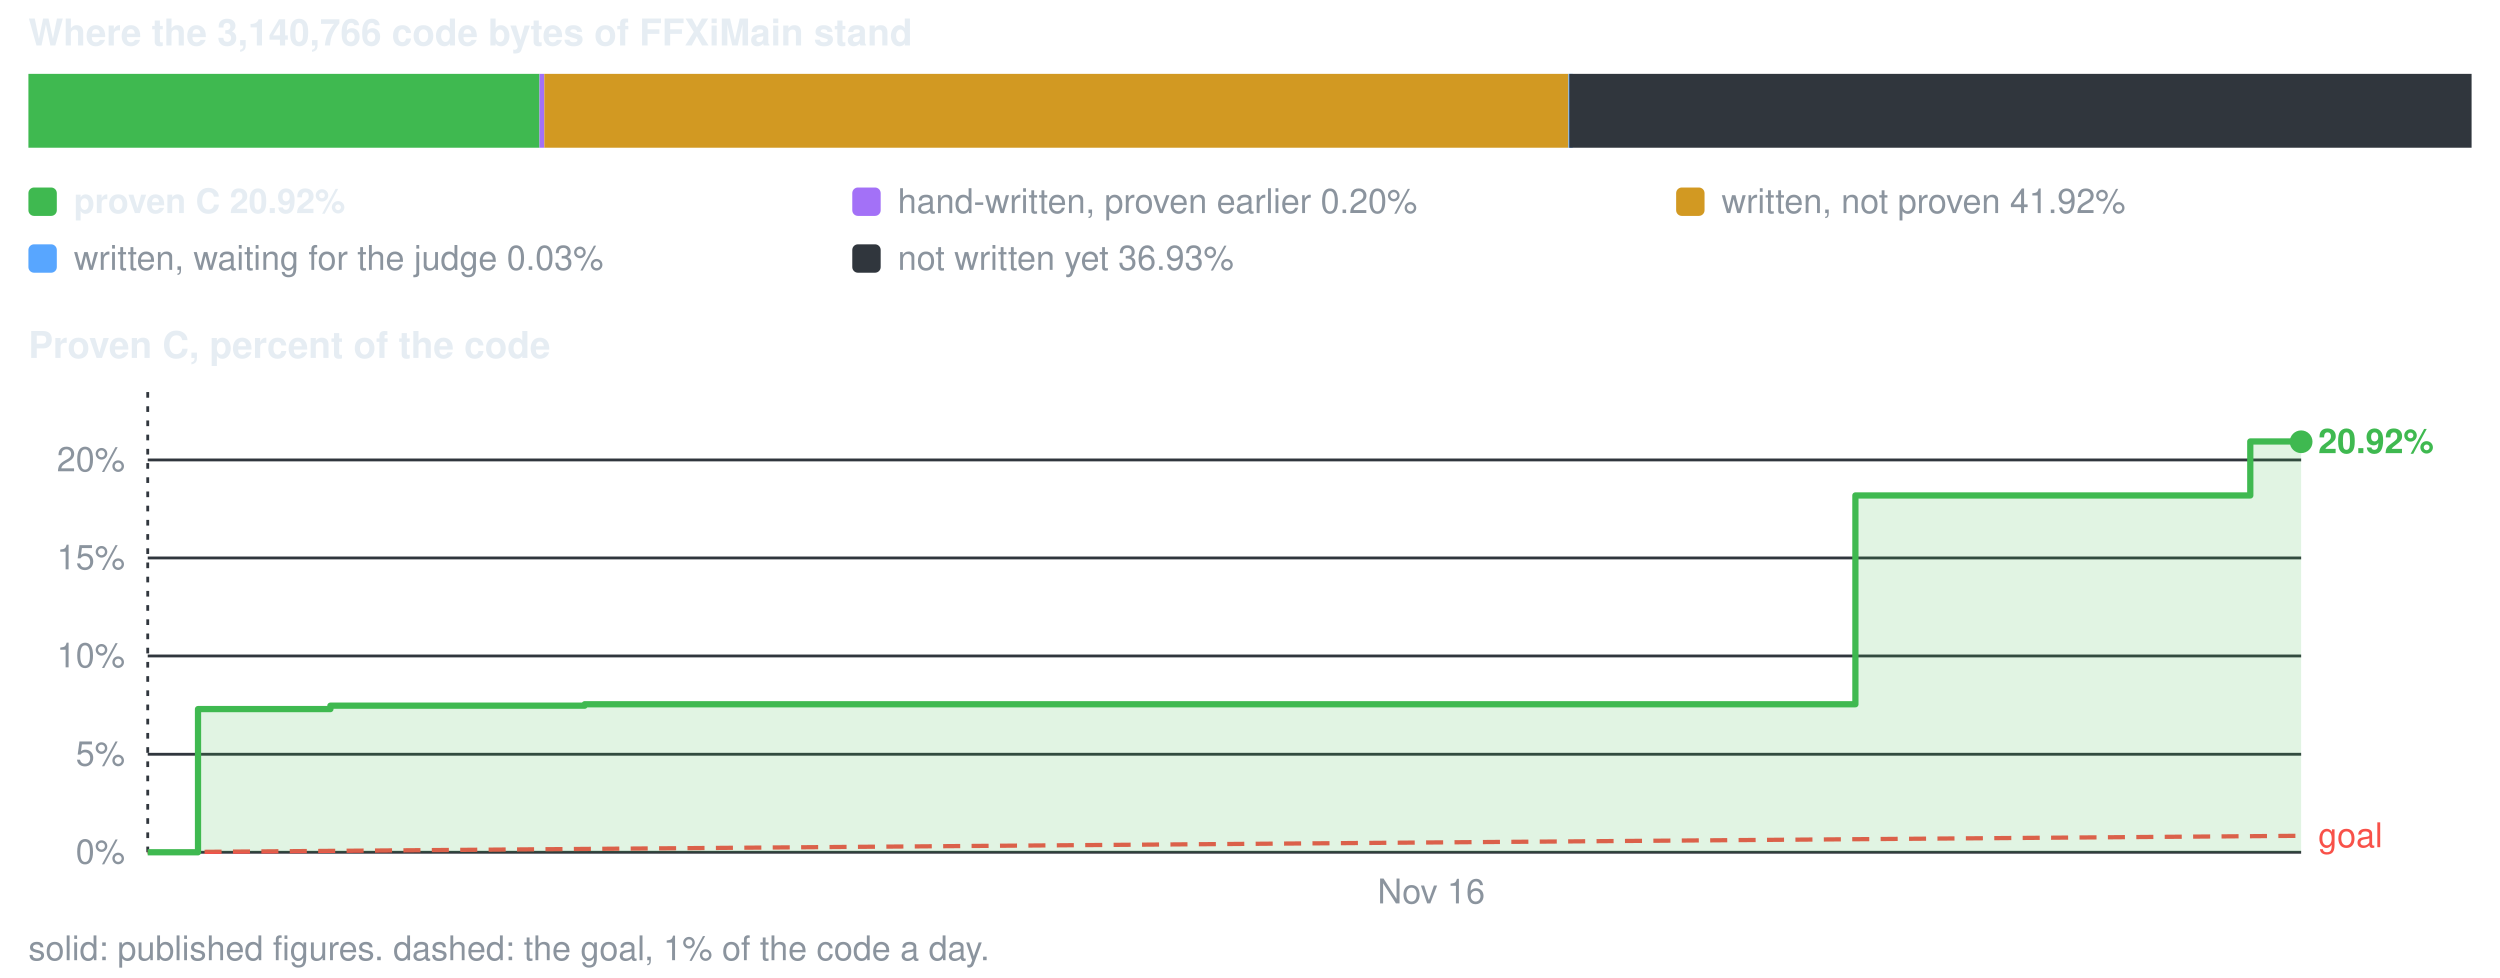
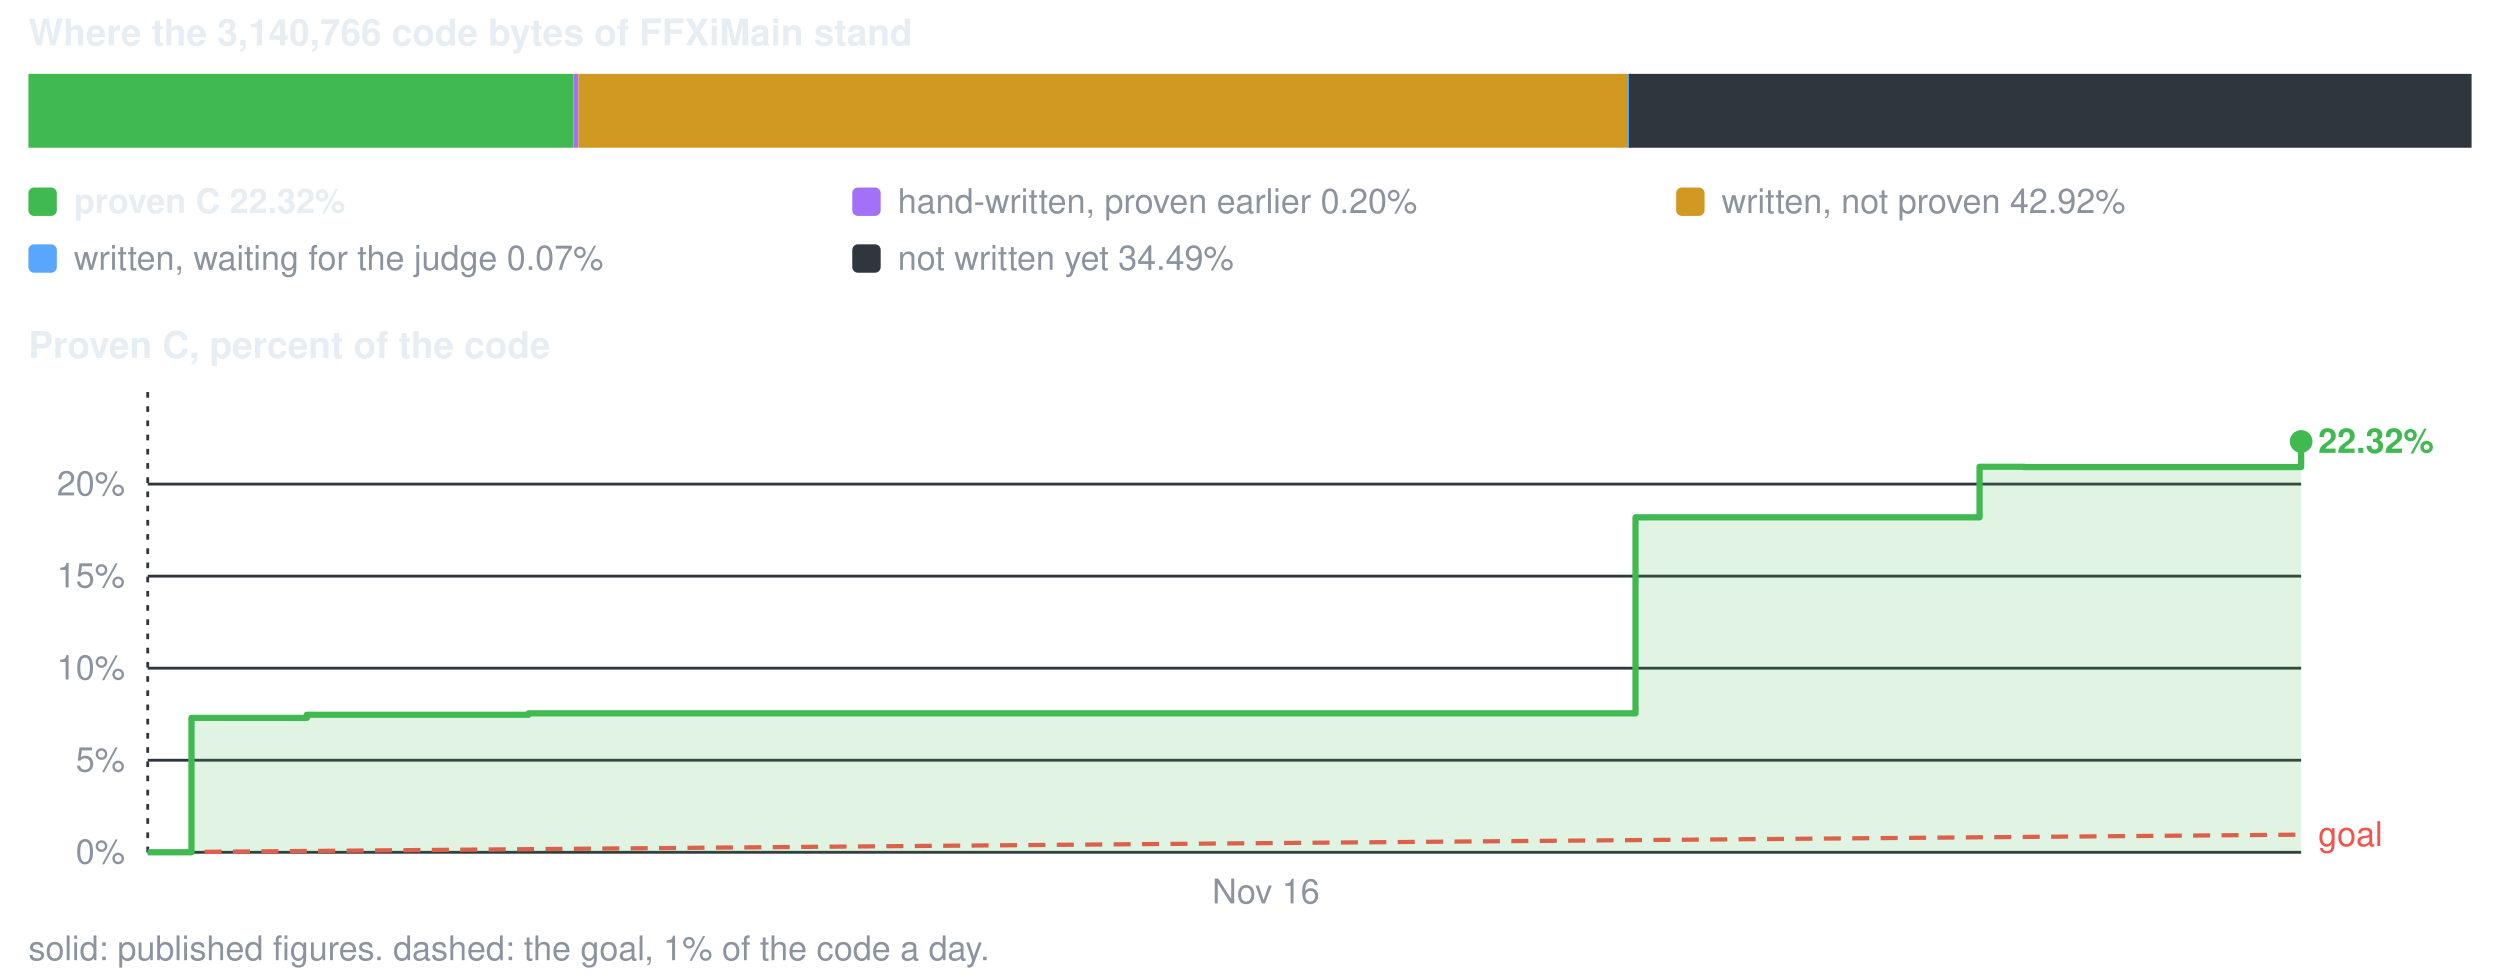
<svg xmlns="http://www.w3.org/2000/svg" viewBox="0 0 880 344" width="880" height="344" role="img" aria-label="conversion progress">
  <style>text{font-family:-apple-system,BlinkMacSystemFont,'Segoe UI',Helvetica,Arial,sans-serif;font-size:12px;fill:#8b949e}.s{fill:#e6edf3;font-weight:600}.b{font-size:13px}</style>
  <text x="10" y="16" class="s b">Where the 3,140,766 code bytes of FFXiMain stand</text>
-   <rect x="10.0" y="26" width="179.9" height="26" fill="#3fb950" />
-   <rect x="189.9" y="26" width="1.7" height="26" fill="#a371f7" />
-   <rect x="191.6" y="26" width="360.5" height="26" fill="#d29922" />
-   <rect x="552.1" y="26" width="1.5" height="26" fill="#58a6ff" />
-   <rect x="552.4" y="26" width="317.6" height="26" fill="#30363d" />
+   <rect x="10.0" y="26" width="191.9" height="26" fill="#3fb950" />
+   <rect x="201.9" y="26" width="1.7" height="26" fill="#a371f7" />
+   <rect x="203.6" y="26" width="369.1" height="26" fill="#d29922" />
+   <rect x="572.7" y="26" width="1.5" height="26" fill="#58a6ff" />
+   <rect x="573.4" y="26" width="296.6" height="26" fill="#30363d" />
  <rect x="10" y="66" width="10" height="10" rx="2" fill="#3fb950" />
-   <text x="26" y="75" class="s">proven C 20.92%</text>
+   <text x="26" y="75" class="s">proven C 22.32%</text>
  <rect x="300" y="66" width="10" height="10" rx="2" fill="#a371f7" />
  <text x="316" y="75">hand-written, proven earlier 0.20%</text>
  <rect x="590" y="66" width="10" height="10" rx="2" fill="#d29922" />
-   <text x="606" y="75">written, not proven 41.92%</text>
+   <text x="606" y="75">written, not proven 42.92%</text>
  <rect x="10" y="86" width="10" height="10" rx="2" fill="#58a6ff" />
-   <text x="26" y="95">written, waiting for the judge 0.03%</text>
+   <text x="26" y="95">written, waiting for the judge 0.07%</text>
  <rect x="300" y="86" width="10" height="10" rx="2" fill="#30363d" />
-   <text x="316" y="95">not written yet 36.93%</text>
+   <text x="316" y="95">not written yet 34.49%</text>
  <text x="10" y="126" class="s b">Proven C, percent of the code</text>
  <line x1="52" y1="300.0" x2="810" y2="300.0" stroke="#30363d" stroke-width="1" />
  <text x="44" y="304.0" text-anchor="end">0%</text>
-   <line x1="52" y1="265.5" x2="810" y2="265.5" stroke="#30363d" stroke-width="1" />
-   <text x="44" y="269.5" text-anchor="end">5%</text>
-   <line x1="52" y1="230.9" x2="810" y2="230.9" stroke="#30363d" stroke-width="1" />
-   <text x="44" y="234.9" text-anchor="end">10%</text>
-   <line x1="52" y1="196.4" x2="810" y2="196.4" stroke="#30363d" stroke-width="1" />
-   <text x="44" y="200.4" text-anchor="end">15%</text>
-   <line x1="52" y1="161.9" x2="810" y2="161.9" stroke="#30363d" stroke-width="1" />
-   <text x="44" y="165.9" text-anchor="end">20%</text>
+   <line x1="52" y1="267.6" x2="810" y2="267.6" stroke="#30363d" stroke-width="1" />
+   <text x="44" y="271.6" text-anchor="end">5%</text>
+   <line x1="52" y1="235.2" x2="810" y2="235.2" stroke="#30363d" stroke-width="1" />
+   <text x="44" y="239.2" text-anchor="end">10%</text>
+   <line x1="52" y1="202.8" x2="810" y2="202.8" stroke="#30363d" stroke-width="1" />
+   <text x="44" y="206.8" text-anchor="end">15%</text>
+   <line x1="52" y1="170.4" x2="810" y2="170.4" stroke="#30363d" stroke-width="1" />
+   <text x="44" y="174.4" text-anchor="end">20%</text>
  <line x1="52.0" y1="138" x2="52.0" y2="300" stroke="#30363d" stroke-width="1" stroke-dasharray="2 3" />
-   <text x="503.8" y="318" text-anchor="middle">Nov 16</text>
-   <line x1="52.0" y1="300.0" x2="810.0" y2="294.2" stroke="#f85149" stroke-width="1.5" stroke-dasharray="6 4" />
-   <text x="816.0" y="298.2" style="fill:#f85149">goal</text>
-   <path d="M52.0 300.0 H69.7 V249.6 H90.9 V249.6 H116.3 V248.4 H205.8 V247.9 H223.9 V247.9 H653.1 V174.4 H685.5 V174.4 H792.1 V155.4 H810.0 V155.5 V300.0 H52.0 Z" fill="#3fb950" fill-opacity="0.16" />
-   <path d="M52.0 300.0 H69.7 V249.6 H90.9 V249.6 H116.3 V248.4 H205.8 V247.9 H223.9 V247.9 H653.1 V174.4 H685.5 V174.4 H792.1 V155.4 H810.0 V155.5" fill="none" stroke="#3fb950" stroke-width="2.2" stroke-linejoin="round" />
-   <circle cx="810.0" cy="155.5" r="4" fill="#3fb950" />
-   <text x="816.0" y="159.5" class="s" style="fill:#3fb950">20.92%</text>
+   <text x="445.6" y="318" text-anchor="middle">Nov 16</text>
+   <line x1="52.0" y1="300.0" x2="810.0" y2="293.8" stroke="#f85149" stroke-width="1.5" stroke-dasharray="6 4" />
+   <text x="816.0" y="297.8" style="fill:#f85149">goal</text>
+   <path d="M52.0 300.0 H67.4 V252.7 H85.9 V252.7 H108.0 V251.6 H186.0 V251.1 H201.8 V251.1 H575.7 V182.1 H604.0 V182.1 H696.8 V164.3 H712.5 V164.4 H810.0 V155.4 V300.0 H52.0 Z" fill="#3fb950" fill-opacity="0.16" />
+   <path d="M52.0 300.0 H67.4 V252.7 H85.9 V252.7 H108.0 V251.6 H186.0 V251.1 H201.8 V251.1 H575.7 V182.1 H604.0 V182.1 H696.8 V164.3 H712.5 V164.4 H810.0 V155.4" fill="none" stroke="#3fb950" stroke-width="2.2" stroke-linejoin="round" />
+   <circle cx="810.0" cy="155.4" r="4" fill="#3fb950" />
+   <text x="816.0" y="159.4" class="s" style="fill:#3fb950">22.32%</text>
  <text x="10" y="338">solid: published figures. dashed: the goal, 1% of the code a day.</text>
</svg>
